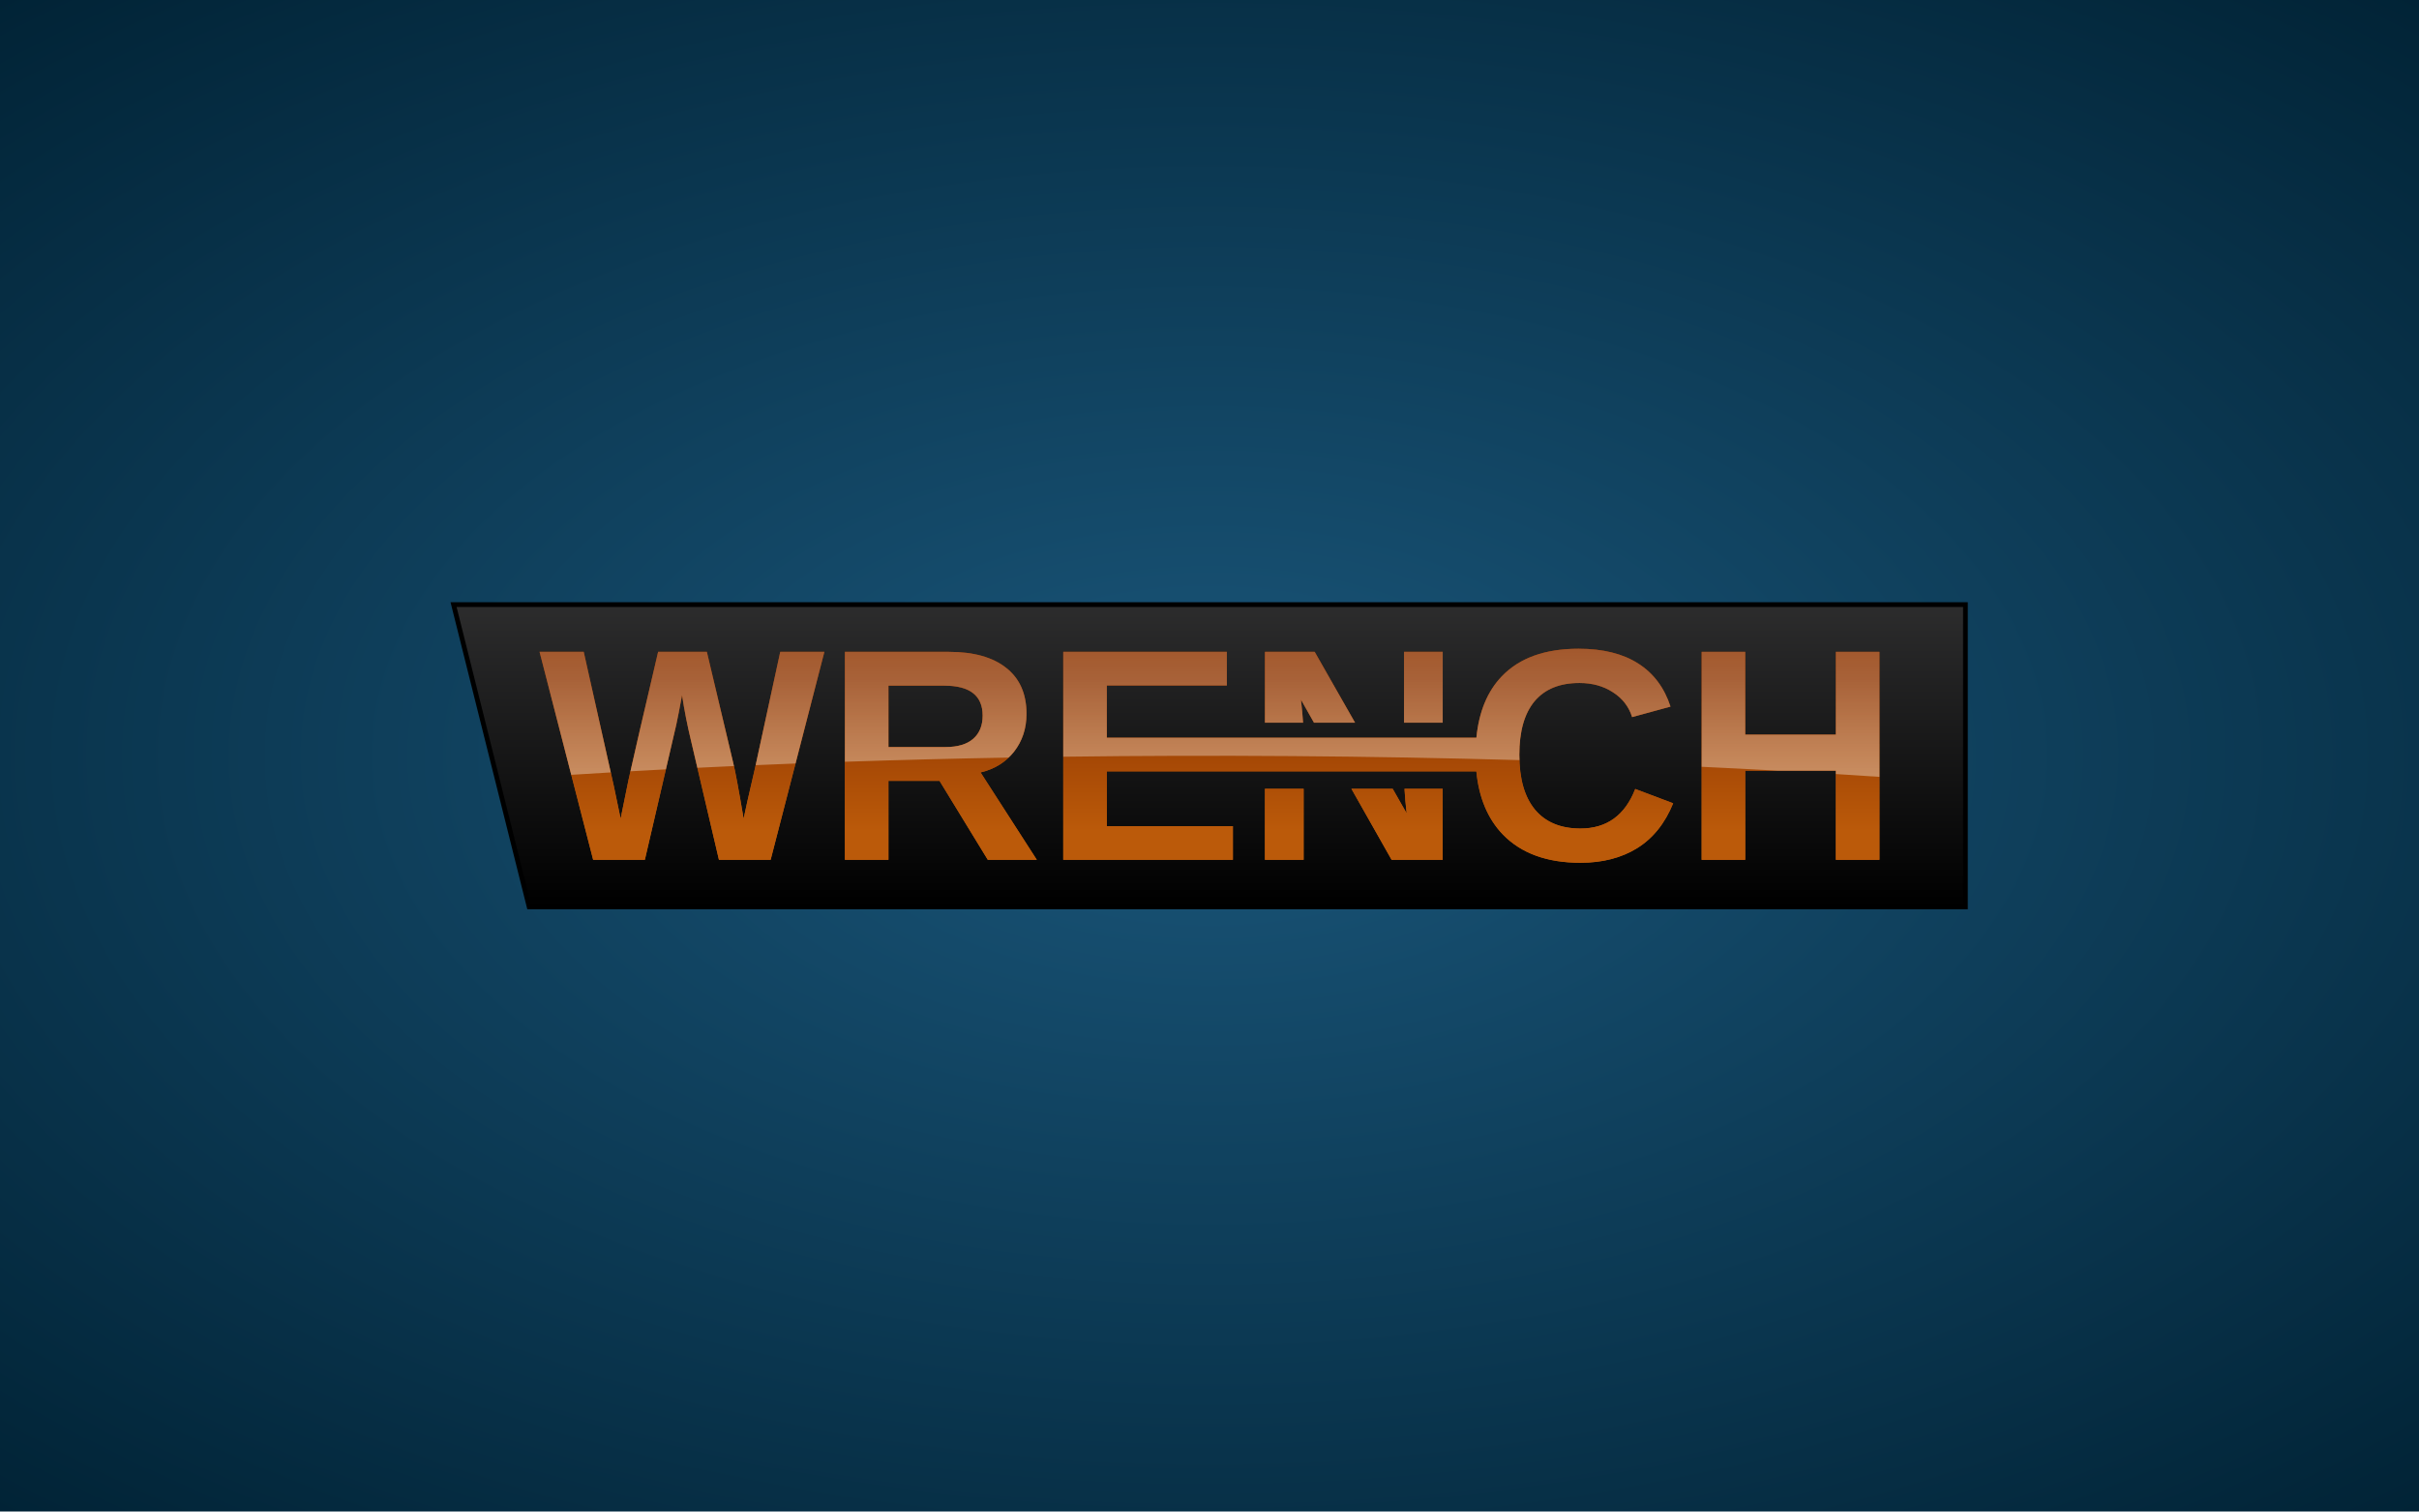
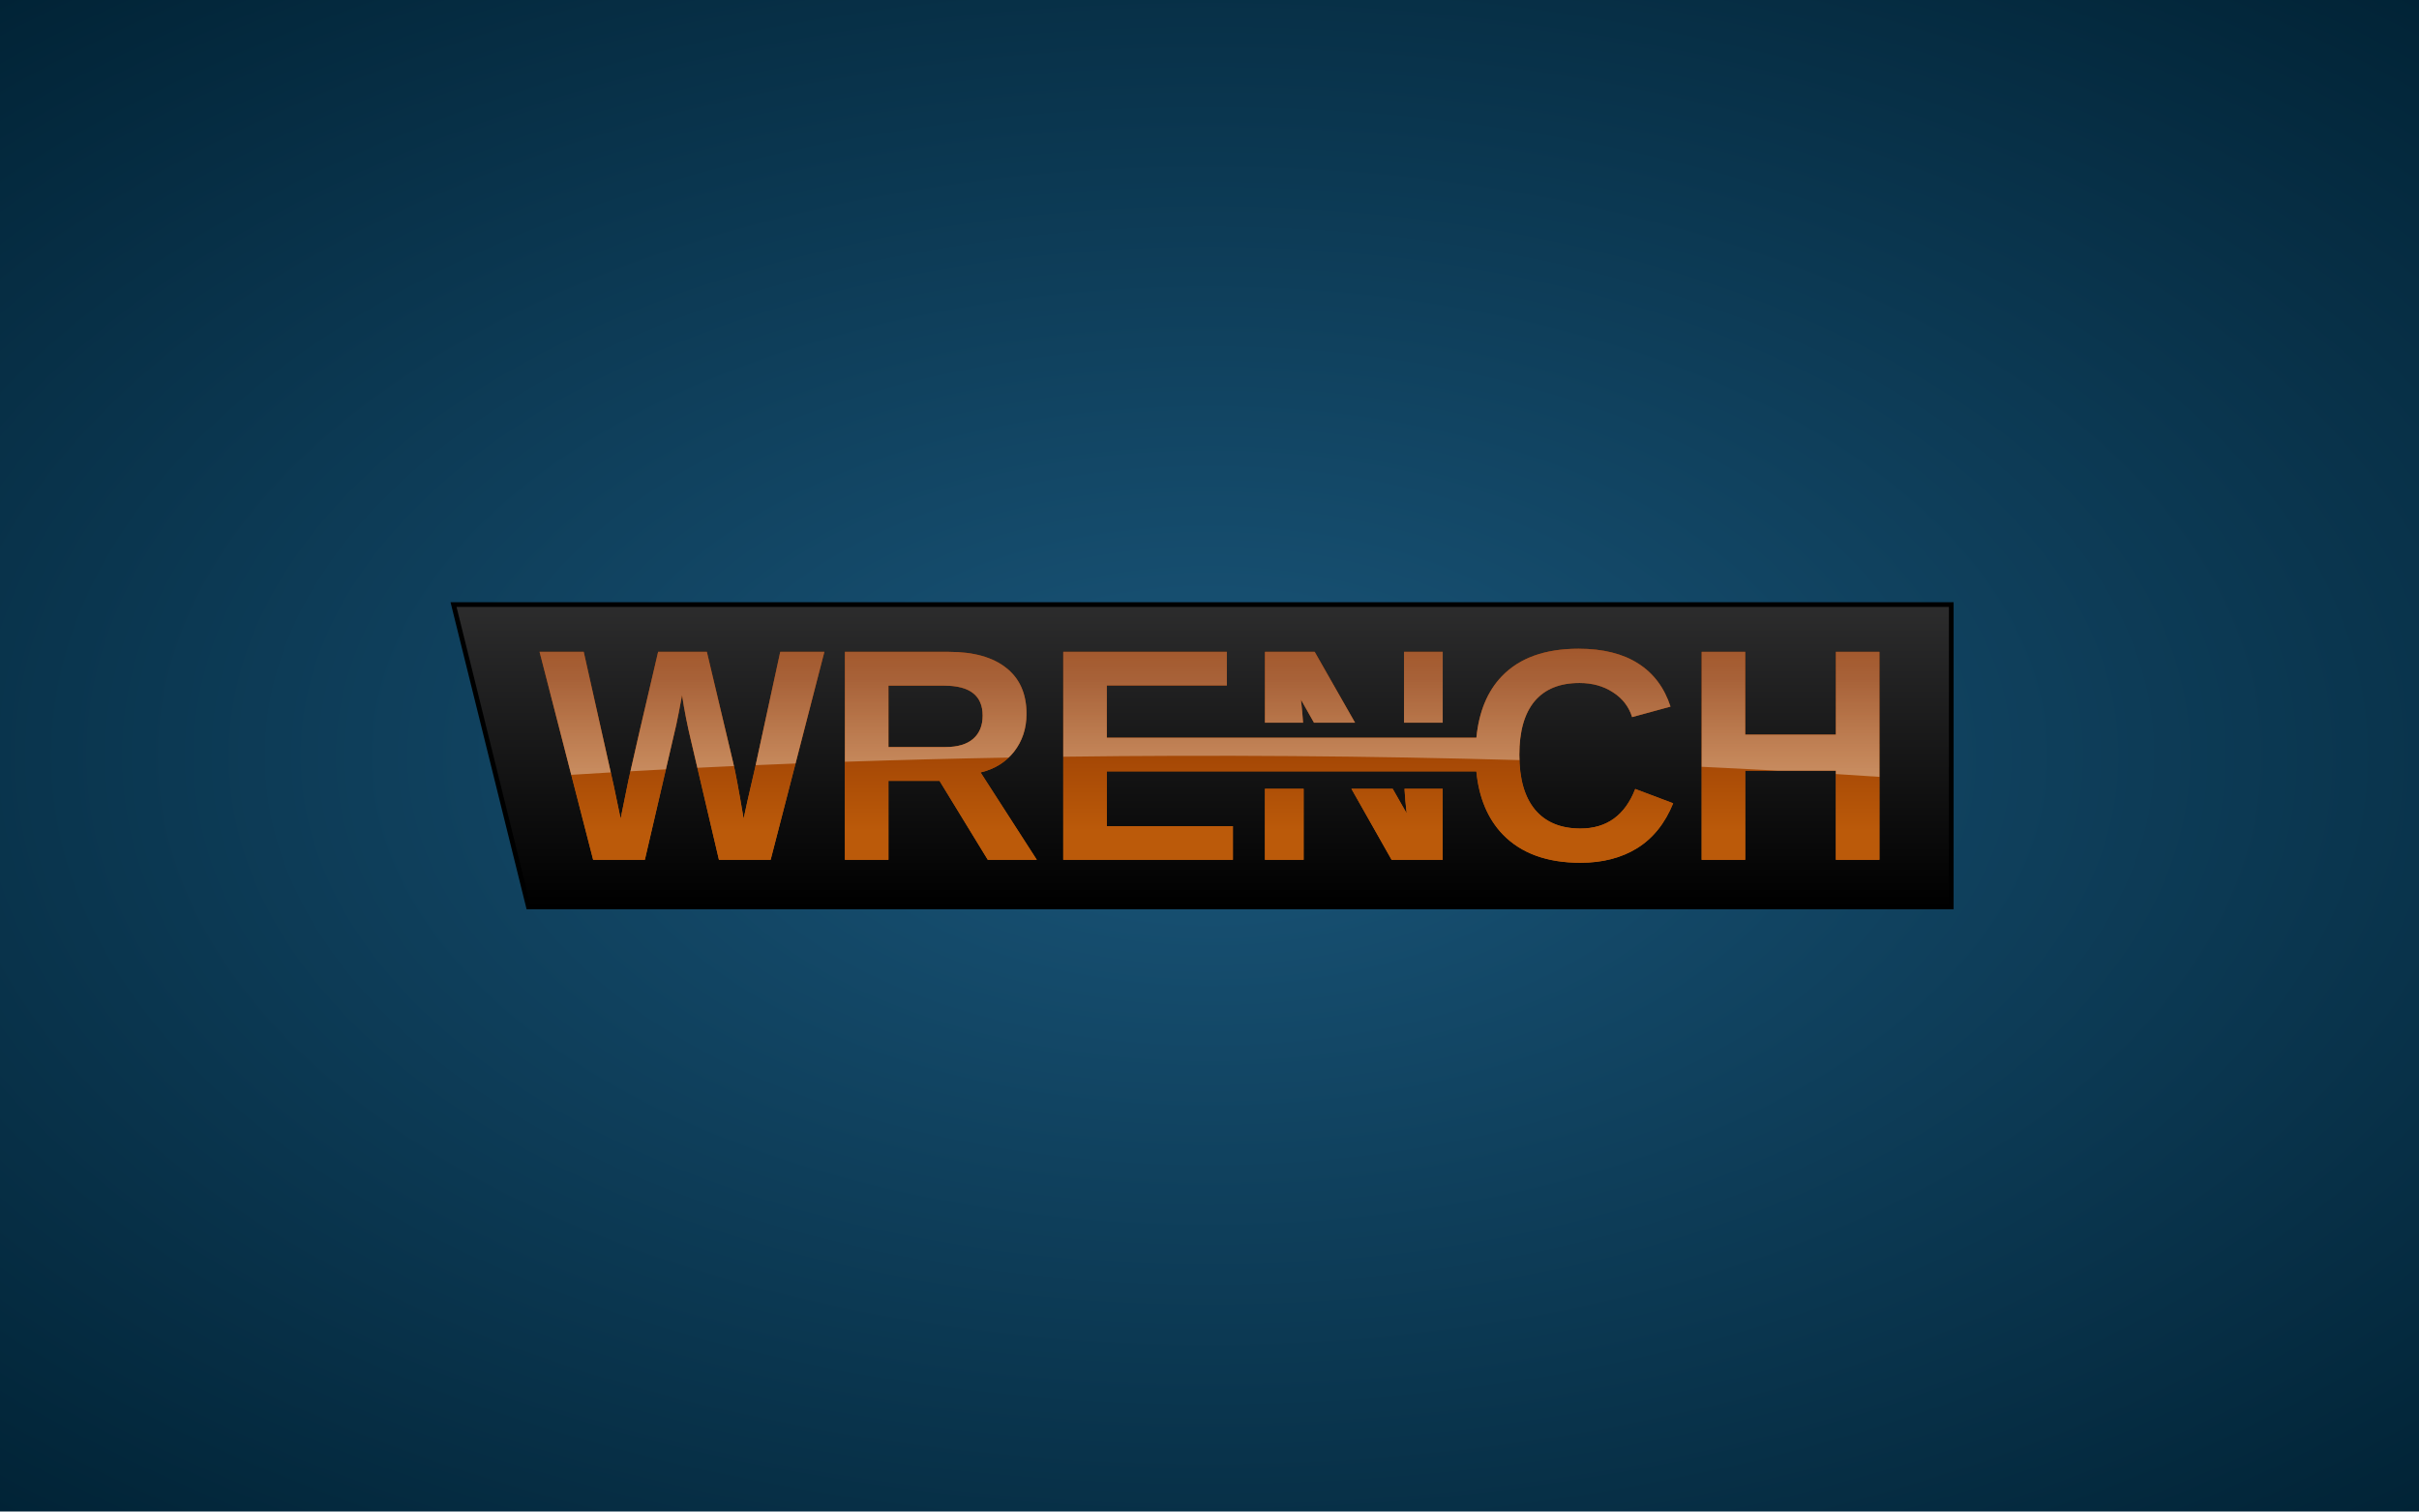
<svg xmlns="http://www.w3.org/2000/svg" xmlns:xlink="http://www.w3.org/1999/xlink" width="512" height="320" viewBox="0 0 135.467 84.667" version="1.1" id="svg8">
  <defs id="defs2">
    <linearGradient id="linearGradient1173">
      <stop style="stop-color:#000000;stop-opacity:1" offset="0" id="stop1169" />
      <stop style="stop-color:#858587;stop-opacity:1" offset="1" id="stop1171" />
    </linearGradient>
    <linearGradient id="linearGradient955">
      <stop style="stop-color:#ffffff;stop-opacity:1;" offset="0" id="stop951" />
      <stop style="stop-color:#ffffff;stop-opacity:0;" offset="1" id="stop953" />
    </linearGradient>
    <linearGradient id="linearGradient932">
      <stop style="stop-color:#bb5a0a;stop-opacity:1" offset="0" id="stop928" />
      <stop style="stop-color:#8f3500;stop-opacity:1" offset="1" id="stop930" />
    </linearGradient>
    <linearGradient id="background">
      <stop style="stop-color:#1a567a;stop-opacity:1" offset="0" id="stop873" />
      <stop style="stop-color:#002133;stop-opacity:1" offset="1" id="stop875" />
    </linearGradient>
    <radialGradient xlink:href="#background" id="radialGradient879" cx="67.733" cy="42.333" fx="67.733" fy="42.333" r="67.733" gradientTransform="matrix(1.5625,5.6274771e-8,-3.1513868e-8,0.875,-38.1,5.291662)" gradientUnits="userSpaceOnUse" />
-     <linearGradient xlink:href="#linearGradient1173" id="linearGradient1175" x1="67.733" y1="263.133" x2="67.733" y2="212.333" gradientUnits="userSpaceOnUse" />
+     <linearGradient xlink:href="#linearGradient1173" id="linearGradient1175" x1="67.733" y1="263.133" x2="67.733" y2="212.333" gradientUnits="userSpaceOnUse" gradientTransform="matrix(0.9906403,0,0,1.000073,0.236949,-0.01852174)" />
    <linearGradient xlink:href="#linearGradient955" id="linearGradient957-4" x1="67.733" y1="280.067" x2="67.733" y2="241.967" gradientUnits="userSpaceOnUse" gradientTransform="matrix(3.779528,0,0,3.779528,-4.7622009e-5,-802.5196)" />
    <linearGradient xlink:href="#linearGradient955" id="linearGradient957-4-3" x1="67.733" y1="313.933" x2="67.733" y2="212.333" gradientUnits="userSpaceOnUse" gradientTransform="translate(-2.4668754e-5,-71.96666)" />
    <linearGradient xlink:href="#linearGradient932" id="linearGradient1749" gradientUnits="userSpaceOnUse" x1="67.733" y1="258.9" x2="67.733" y2="250.433" />
    <linearGradient xlink:href="#linearGradient932" id="linearGradient1751" gradientUnits="userSpaceOnUse" x1="67.733" y1="258.9" x2="67.733" y2="250.433" />
    <linearGradient xlink:href="#linearGradient932" id="linearGradient1753" gradientUnits="userSpaceOnUse" x1="67.733" y1="258.9" x2="67.733" y2="250.433" gradientTransform="matrix(3.779528,0,0,3.779528,-3.1496063e-6,-802.5196)" />
    <linearGradient xlink:href="#linearGradient932" id="linearGradient1755" gradientUnits="userSpaceOnUse" gradientTransform="matrix(3.779528,0,0,3.779528,0,-802.5196)" x1="67.733" y1="258.9" x2="67.733" y2="250.433" />
    <linearGradient xlink:href="#linearGradient932" id="linearGradient1759" gradientUnits="userSpaceOnUse" x1="67.733" y1="258.9" x2="67.733" y2="250.433" />
    <linearGradient xlink:href="#linearGradient932" id="linearGradient1749-3" gradientUnits="userSpaceOnUse" x1="67.733" y1="258.9" x2="67.733" y2="250.433" />
    <linearGradient xlink:href="#linearGradient932" id="linearGradient1753-5" gradientUnits="userSpaceOnUse" x1="67.733" y1="258.9" x2="67.733" y2="250.433" gradientTransform="matrix(3.779528,0,0,3.779528,-3.1496063e-6,-802.5196)" />
    <linearGradient xlink:href="#linearGradient932" id="linearGradient2118" gradientUnits="userSpaceOnUse" x1="67.733" y1="258.9" x2="67.733" y2="250.433" />
    <linearGradient xlink:href="#linearGradient932" id="linearGradient2120" gradientUnits="userSpaceOnUse" x1="67.733" y1="258.9" x2="67.733" y2="250.433" />
    <linearGradient xlink:href="#linearGradient932" id="linearGradient2122" gradientUnits="userSpaceOnUse" gradientTransform="matrix(3.779528,0,0,3.779528,0,-802.5196)" x1="67.733" y1="258.9" x2="67.733" y2="250.433" />
  </defs>
  <g id="layer2" style="display:inline">
    <rect style="opacity:1;vector-effect:none;fill:url(#radialGradient879);fill-opacity:1;stroke:none;stroke-width:0.265px;stroke-linecap:butt;stroke-linejoin:miter;stroke-miterlimit:4;stroke-dasharray:none;stroke-dashoffset:0;stroke-opacity:1" id="rect871" width="135.467" height="84.667" x="0" y="6.6666666e-07" ry="6.2428438e-07" />
  </g>
  <g id="layer1" transform="translate(0,-212.3333)" style="display:inline">
    <g aria-label="WRENCH" style="font-style:normal;font-variant:normal;font-weight:normal;font-stretch:normal;font-size:16.933px;line-height:1.25;font-family:'Barlow Black';-inkscape-font-specification:'Barlow Black, ';font-variant-ligatures:normal;font-variant-position:normal;font-variant-caps:normal;font-variant-numeric:normal;font-variant-alternates:normal;font-feature-settings:normal;text-indent:0;text-align:center;text-decoration:none;text-decoration-line:none;text-decoration-style:solid;text-decoration-color:#000000;letter-spacing:0px;word-spacing:0px;text-transform:none;writing-mode:lr-tb;direction:ltr;text-orientation:mixed;dominant-baseline:auto;baseline-shift:baseline;text-anchor:middle;white-space:normal;shape-padding:0;opacity:1;vector-effect:none;fill:#000000;fill-opacity:1;stroke:none;stroke-width:0.265px;stroke-linecap:butt;stroke-linejoin:miter;stroke-miterlimit:4;stroke-dasharray:none;stroke-dashoffset:0;stroke-opacity:1" id="text819">
      <path d="m 43.156,260.496 h -2.894 l -1.579,-6.739 q -0.289,-1.191 -0.488,-2.489 -0.198,1.083 -0.322,1.654 -0.124,0.562 -1.761,7.574 h -2.894 l -3.001,-11.65 h 2.472 l 1.687,7.524 0.38,1.819 q 0.232,-1.149 0.446,-2.191 0.223,-1.05 1.654,-7.152 h 2.729 l 1.472,6.201 q 0.174,0.695 0.587,3.142 l 0.207,-0.959 0.438,-1.902 1.406,-6.482 h 2.472 z" style="font-style:normal;font-variant:normal;font-weight:bold;font-stretch:normal;font-size:16.933px;line-height:1.25;font-family:'Barlow Black';-inkscape-font-specification:'Barlow Black,  Bold';font-variant-ligatures:normal;font-variant-position:normal;font-variant-caps:normal;font-variant-numeric:normal;font-variant-alternates:normal;font-feature-settings:normal;text-indent:0;text-align:center;text-decoration:none;text-decoration-line:none;text-decoration-style:solid;text-decoration-color:#000000;letter-spacing:0px;word-spacing:0px;text-transform:none;writing-mode:lr-tb;direction:ltr;text-orientation:mixed;dominant-baseline:auto;text-anchor:middle;white-space:normal;shape-padding:0;vector-effect:none;fill:#000000;fill-opacity:1;stroke:none;stroke-width:0.265px;stroke-linecap:butt;stroke-linejoin:miter;stroke-miterlimit:4;stroke-dasharray:none;stroke-dashoffset:0;stroke-opacity:1" id="path913" />
      <path d="m 55.319,260.496 -2.704,-4.423 h -2.861 v 4.423 H 47.315 v -11.65 h 5.821 q 2.084,0 3.216,0.901 1.133,0.893 1.133,2.571 0,1.224 -0.695,2.117 -0.695,0.885 -1.877,1.166 l 3.15,4.895 z m -0.289,-8.078 q 0,-1.678 -2.15,-1.678 h -3.125 v 3.44 h 3.192 q 1.025,0 1.554,-0.463 0.529,-0.463 0.529,-1.298 z" style="font-style:normal;font-variant:normal;font-weight:bold;font-stretch:normal;font-size:16.933px;line-height:1.25;font-family:'Barlow Black';-inkscape-font-specification:'Barlow Black,  Bold';font-variant-ligatures:normal;font-variant-position:normal;font-variant-caps:normal;font-variant-numeric:normal;font-variant-alternates:normal;font-feature-settings:normal;text-indent:0;text-align:center;text-decoration:none;text-decoration-line:none;text-decoration-style:solid;text-decoration-color:#000000;letter-spacing:0px;word-spacing:0px;text-transform:none;writing-mode:lr-tb;direction:ltr;text-orientation:mixed;dominant-baseline:auto;text-anchor:middle;white-space:normal;shape-padding:0;vector-effect:none;fill:#000000;fill-opacity:1;stroke:none;stroke-width:0.265px;stroke-linecap:butt;stroke-linejoin:miter;stroke-miterlimit:4;stroke-dasharray:none;stroke-dashoffset:0;stroke-opacity:1" id="path915" />
      <path d="m 59.544,260.496 v -11.65 h 9.161 v 1.885 h -6.722 v 2.927 h 6.218 v 1.885 h -6.218 v 3.068 h 7.061 v 1.885 z" style="font-style:normal;font-variant:normal;font-weight:bold;font-stretch:normal;font-size:16.933px;line-height:1.25;font-family:'Barlow Black';-inkscape-font-specification:'Barlow Black,  Bold';font-variant-ligatures:normal;font-variant-position:normal;font-variant-caps:normal;font-variant-numeric:normal;font-variant-alternates:normal;font-feature-settings:normal;text-indent:0;text-align:center;text-decoration:none;text-decoration-line:none;text-decoration-style:solid;text-decoration-color:#000000;letter-spacing:0px;word-spacing:0px;text-transform:none;writing-mode:lr-tb;direction:ltr;text-orientation:mixed;dominant-baseline:auto;text-anchor:middle;white-space:normal;shape-padding:0;vector-effect:none;fill:#000000;fill-opacity:1;stroke:none;stroke-width:0.265px;stroke-linecap:butt;stroke-linejoin:miter;stroke-miterlimit:4;stroke-dasharray:none;stroke-dashoffset:0;stroke-opacity:1" id="path917" />
      <path d="m 77.932,260.496 -5.077,-8.971 q 0.149,1.306 0.149,2.1 v 6.871 H 70.838 v -11.65 h 2.786 l 5.151,9.045 q -0.149,-1.249 -0.149,-2.274 v -6.772 h 2.166 v 11.65 z" style="font-style:normal;font-variant:normal;font-weight:bold;font-stretch:normal;font-size:16.933px;line-height:1.25;font-family:'Barlow Black';-inkscape-font-specification:'Barlow Black,  Bold';font-variant-ligatures:normal;font-variant-position:normal;font-variant-caps:normal;font-variant-numeric:normal;font-variant-alternates:normal;font-feature-settings:normal;text-indent:0;text-align:center;text-decoration:none;text-decoration-line:none;text-decoration-style:solid;text-decoration-color:#000000;letter-spacing:0px;word-spacing:0px;text-transform:none;writing-mode:lr-tb;direction:ltr;text-orientation:mixed;dominant-baseline:auto;text-anchor:middle;white-space:normal;shape-padding:0;vector-effect:none;fill:#000000;fill-opacity:1;stroke:none;stroke-width:0.265px;stroke-linecap:butt;stroke-linejoin:miter;stroke-miterlimit:4;stroke-dasharray:none;stroke-dashoffset:0;stroke-opacity:1" id="path919" />
      <path d="m 88.507,258.743 q 2.208,0 3.068,-2.216 l 2.125,0.802 q -0.686,1.687 -2.017,2.514 -1.323,0.819 -3.175,0.819 -2.811,0 -4.349,-1.587 -1.53,-1.596 -1.53,-4.457 0,-2.869 1.48,-4.407 1.48,-1.538 4.291,-1.538 2.051,0 3.34,0.827 1.29,0.819 1.811,2.414 l -2.15,0.587 q -0.273,-0.876 -1.075,-1.389 -0.794,-0.521 -1.877,-0.521 -1.654,0 -2.514,1.025 -0.852,1.025 -0.852,3.001 0,2.009 0.876,3.068 0.885,1.058 2.547,1.058 z" style="font-style:normal;font-variant:normal;font-weight:bold;font-stretch:normal;font-size:16.933px;line-height:1.25;font-family:'Barlow Black';-inkscape-font-specification:'Barlow Black,  Bold';font-variant-ligatures:normal;font-variant-position:normal;font-variant-caps:normal;font-variant-numeric:normal;font-variant-alternates:normal;font-feature-settings:normal;text-indent:0;text-align:center;text-decoration:none;text-decoration-line:none;text-decoration-style:solid;text-decoration-color:#000000;letter-spacing:0px;word-spacing:0px;text-transform:none;writing-mode:lr-tb;direction:ltr;text-orientation:mixed;dominant-baseline:auto;text-anchor:middle;white-space:normal;shape-padding:0;vector-effect:none;fill:#000000;fill-opacity:1;stroke:none;stroke-width:0.265px;stroke-linecap:butt;stroke-linejoin:miter;stroke-miterlimit:4;stroke-dasharray:none;stroke-dashoffset:0;stroke-opacity:1" id="path921" />
      <path d="m 102.811,260.496 v -4.994 h -5.077 v 4.994 H 95.295 v -11.65 h 2.439 v 4.638 h 5.077 v -4.638 h 2.439 v 11.65 z" style="font-style:normal;font-variant:normal;font-weight:bold;font-stretch:normal;font-size:16.933px;line-height:1.25;font-family:'Barlow Black';-inkscape-font-specification:'Barlow Black,  Bold';font-variant-ligatures:normal;font-variant-position:normal;font-variant-caps:normal;font-variant-numeric:normal;font-variant-alternates:normal;font-feature-settings:normal;text-indent:0;text-align:center;text-decoration:none;text-decoration-line:none;text-decoration-style:solid;text-decoration-color:#000000;letter-spacing:0px;word-spacing:0px;text-transform:none;writing-mode:lr-tb;direction:ltr;text-orientation:mixed;dominant-baseline:auto;text-anchor:middle;white-space:normal;shape-padding:0;vector-effect:none;fill:#000000;fill-opacity:1;stroke:none;stroke-width:0.265px;stroke-linecap:butt;stroke-linejoin:miter;stroke-miterlimit:4;stroke-dasharray:none;stroke-dashoffset:0;stroke-opacity:1" id="path923" />
    </g>
-     <path style="fill:url(#linearGradient1175);fill-opacity:1;fill-rule:evenodd;stroke:#000000;stroke-width:0.265px;stroke-linecap:butt;stroke-linejoin:miter;stroke-opacity:1" d="m 25.4,246.2 4.233,16.933 h 80.433 v -16.933 z" id="path926" />
+     <path style="fill:url(#linearGradient1175);fill-opacity:1;fill-rule:evenodd;stroke:#000000;stroke-width:0.263px;stroke-linecap:butt;stroke-linejoin:miter;stroke-opacity:1" d="m 25.399,246.199 4.194,16.935 h 79.68 v -16.935 z" id="path926" />
  </g>
  <g id="layer3" style="display:inline">
    <g transform="translate(-8.3333334e-7,-212.3333)" style="display:inline" id="g1262-8">
      <path d="m 43.156,260.496 h -2.894 l -1.579,-6.739 q -0.289,-1.191 -0.488,-2.489 -0.198,1.083 -0.322,1.654 -0.124,0.562 -1.761,7.574 h -2.894 l -3.001,-11.65 h 2.472 l 1.687,7.524 0.38,1.819 q 0.232,-1.149 0.446,-2.191 0.223,-1.05 1.654,-7.152 h 2.729 l 1.472,6.201 q 0.174,0.695 0.587,3.142 l 0.207,-0.959 0.438,-1.902 1.406,-6.482 h 2.472 z" style="font-style:normal;font-variant:normal;font-weight:bold;font-stretch:normal;font-size:16.933px;line-height:1.25;font-family:'Barlow Black';-inkscape-font-specification:'Barlow Black, Bold';font-variant-ligatures:normal;font-variant-position:normal;font-variant-caps:normal;font-variant-numeric:normal;font-variant-alternates:normal;font-feature-settings:normal;text-indent:0;text-align:center;text-decoration:none;text-decoration-line:none;text-decoration-style:solid;text-decoration-color:#000000;letter-spacing:0px;word-spacing:0px;text-transform:none;writing-mode:lr-tb;direction:ltr;text-orientation:mixed;dominant-baseline:auto;baseline-shift:baseline;text-anchor:middle;white-space:normal;shape-padding:0;vector-effect:none;fill:url(#linearGradient1749);fill-opacity:1;stroke:none;stroke-width:0.265px;stroke-linecap:butt;stroke-linejoin:miter;stroke-miterlimit:4;stroke-dasharray:none;stroke-dashoffset:0;stroke-opacity:1" id="path1217-7" />
      <path d="m 55.319,260.496 -2.704,-4.423 h -2.861 v 4.423 H 47.315 v -11.65 h 5.821 q 2.084,0 3.216,0.901 1.133,0.893 1.133,2.571 0,1.224 -0.695,2.117 -0.695,0.885 -1.877,1.166 l 3.15,4.895 z m -0.289,-8.078 q 0,-1.678 -2.15,-1.678 h -3.125 v 3.44 h 3.192 q 1.025,0 1.554,-0.463 0.529,-0.463 0.529,-1.298 z" style="font-style:normal;font-variant:normal;font-weight:bold;font-stretch:normal;font-size:16.933px;line-height:1.25;font-family:'Barlow Black';-inkscape-font-specification:'Barlow Black, Bold';font-variant-ligatures:normal;font-variant-position:normal;font-variant-caps:normal;font-variant-numeric:normal;font-variant-alternates:normal;font-feature-settings:normal;text-indent:0;text-align:center;text-decoration:none;text-decoration-line:none;text-decoration-style:solid;text-decoration-color:#000000;letter-spacing:0px;word-spacing:0px;text-transform:none;writing-mode:lr-tb;direction:ltr;text-orientation:mixed;dominant-baseline:auto;baseline-shift:baseline;text-anchor:middle;white-space:normal;shape-padding:0;vector-effect:none;fill:url(#linearGradient1751);fill-opacity:1;stroke:none;stroke-width:0.265px;stroke-linecap:butt;stroke-linejoin:miter;stroke-miterlimit:4;stroke-dasharray:none;stroke-dashoffset:0;stroke-opacity:1" id="path1219-6" />
      <path style="font-style:normal;font-variant:normal;font-weight:bold;font-stretch:normal;font-size:16.933px;line-height:1.25;font-family:'Barlow Black';-inkscape-font-specification:'Barlow Black, Bold';font-variant-ligatures:normal;font-variant-position:normal;font-variant-caps:normal;font-variant-numeric:normal;font-variant-alternates:normal;font-feature-settings:normal;text-indent:0;text-align:center;text-decoration:none;text-decoration-line:none;text-decoration-style:solid;text-decoration-color:#000000;letter-spacing:0px;word-spacing:0px;text-transform:none;writing-mode:lr-tb;direction:ltr;text-orientation:mixed;dominant-baseline:auto;baseline-shift:baseline;text-anchor:middle;white-space:normal;shape-padding:0;vector-effect:none;fill:url(#linearGradient1753);fill-opacity:1;stroke:none;stroke-width:1px;stroke-linecap:butt;stroke-linejoin:miter;stroke-miterlimit:4;stroke-dasharray:none;stroke-dashoffset:0;stroke-opacity:1" d="m 334.109,137.344 c -7.083,0 -12.49,1.938 -16.219,5.812 -3.076,3.196 -4.862,7.553 -5.4,13.031 H 234.266 V 145.125 h 25.406 V 138 h -34.625 v 44.031 h 35.906 v -7.125 h -26.688 V 163.312 h 78.217 c 0.541,5.543 2.393,10.002 5.596,13.344 3.875,4 9.354,6 16.438,6 4.667,0 8.667,-1.031 12,-3.094 3.354,-2.083 5.896,-5.25 7.625,-9.5 l -8.031,-3.031 c -2.167,5.583 -6.031,8.375 -11.594,8.375 -4.187,0 -7.396,-1.333 -9.625,-4 -2.208,-2.667 -3.312,-6.531 -3.312,-11.594 0,-4.979 1.073,-8.76 3.219,-11.344 2.167,-2.583 5.333,-3.875 9.5,-3.875 2.729,0 5.094,0.656 7.094,1.969 2.021,1.292 3.375,3.042 4.062,5.25 l 8.125,-2.219 c -1.312,-4.021 -3.594,-7.062 -6.844,-9.125 -3.25,-2.083 -7.458,-3.125 -12.625,-3.125 z" transform="matrix(0.2645833,0,0,0.2645833,8.3333334e-7,212.3333)" id="path1221-3" />
      <path id="path1223-5" transform="matrix(0.2645833,0,0,0.2645833,0,212.3333)" d="m 267.734,138 v 15 h 8.07 c -0.093,-1.432 -0.237,-3.043 -0.445,-4.875 l 2.758,4.875 h 8.691 l -8.543,-15 z m 29.438,0 v 15 h 8.188 v -15 z m -29.438,29 v 15.031 h 8.188 V 167 Z m 18.307,0 8.506,15.031 h 10.812 V 167 h -8.082 c 0.091,1.638 0.239,3.359 0.457,5.188 L 294.779,167 Z" style="font-style:normal;font-variant:normal;font-weight:bold;font-stretch:normal;font-size:16.933px;line-height:1.25;font-family:'Barlow Black';-inkscape-font-specification:'Barlow Black, Bold';font-variant-ligatures:normal;font-variant-position:normal;font-variant-caps:normal;font-variant-numeric:normal;font-variant-alternates:normal;font-feature-settings:normal;text-indent:0;text-align:center;text-decoration:none;text-decoration-line:none;text-decoration-style:solid;text-decoration-color:#000000;letter-spacing:0px;word-spacing:0px;text-transform:none;writing-mode:lr-tb;direction:ltr;text-orientation:mixed;dominant-baseline:auto;baseline-shift:baseline;text-anchor:middle;white-space:normal;shape-padding:0;vector-effect:none;fill:url(#linearGradient1755);fill-opacity:1;stroke:none;stroke-width:1px;stroke-linecap:butt;stroke-linejoin:miter;stroke-miterlimit:4;stroke-dasharray:none;stroke-dashoffset:0;stroke-opacity:1" />
      <path d="m 102.811,260.496 v -4.994 h -5.077 v 4.994 H 95.295 v -11.65 h 2.439 v 4.638 h 5.077 v -4.638 h 2.439 v 11.65 z" style="font-style:normal;font-variant:normal;font-weight:bold;font-stretch:normal;font-size:16.933px;line-height:1.25;font-family:'Barlow Black';-inkscape-font-specification:'Barlow Black, Bold';font-variant-ligatures:normal;font-variant-position:normal;font-variant-caps:normal;font-variant-numeric:normal;font-variant-alternates:normal;font-feature-settings:normal;text-indent:0;text-align:center;text-decoration:none;text-decoration-line:none;text-decoration-style:solid;text-decoration-color:#000000;letter-spacing:0px;word-spacing:0px;text-transform:none;writing-mode:lr-tb;direction:ltr;text-orientation:mixed;dominant-baseline:auto;baseline-shift:baseline;text-anchor:middle;white-space:normal;shape-padding:0;vector-effect:none;fill:url(#linearGradient1759);fill-opacity:1;stroke:none;stroke-width:0.265px;stroke-linecap:butt;stroke-linejoin:miter;stroke-miterlimit:4;stroke-dasharray:none;stroke-dashoffset:0;stroke-opacity:1" id="path1227-8" />
    </g>
    <g transform="translate(-8.3333334e-7,-212.3333)" style="display:inline" id="g1262-8-6">
      <path d="m 43.156,260.496 h -2.894 l -1.579,-6.739 q -0.289,-1.191 -0.488,-2.489 -0.198,1.083 -0.322,1.654 -0.124,0.562 -1.761,7.574 h -2.894 l -3.001,-11.65 h 2.472 l 1.687,7.524 0.38,1.819 q 0.232,-1.149 0.446,-2.191 0.223,-1.05 1.654,-7.152 h 2.729 l 1.472,6.201 q 0.174,0.695 0.587,3.142 l 0.207,-0.959 0.438,-1.902 1.406,-6.482 h 2.472 z" style="font-style:normal;font-variant:normal;font-weight:bold;font-stretch:normal;font-size:16.933px;line-height:1.25;font-family:'Barlow Black';-inkscape-font-specification:'Barlow Black, Bold';font-variant-ligatures:normal;font-variant-position:normal;font-variant-caps:normal;font-variant-numeric:normal;font-variant-alternates:normal;font-feature-settings:normal;text-indent:0;text-align:center;text-decoration:none;text-decoration-line:none;text-decoration-style:solid;text-decoration-color:#000000;letter-spacing:0px;word-spacing:0px;text-transform:none;writing-mode:lr-tb;direction:ltr;text-orientation:mixed;dominant-baseline:auto;baseline-shift:baseline;text-anchor:middle;white-space:normal;shape-padding:0;vector-effect:none;fill:url(#linearGradient2118);fill-opacity:1;stroke:none;stroke-width:0.265px;stroke-linecap:butt;stroke-linejoin:miter;stroke-miterlimit:4;stroke-dasharray:none;stroke-dashoffset:0;stroke-opacity:1" id="path1217-7-5" />
      <path d="m 55.319,260.496 -2.704,-4.423 h -2.861 v 4.423 H 47.315 v -11.65 h 5.821 q 2.084,0 3.216,0.901 1.133,0.893 1.133,2.571 0,1.224 -0.695,2.117 -0.695,0.885 -1.877,1.166 l 3.15,4.895 z m -0.289,-8.078 q 0,-1.678 -2.15,-1.678 h -3.125 v 3.44 h 3.192 q 1.025,0 1.554,-0.463 0.529,-0.463 0.529,-1.298 z" style="font-style:normal;font-variant:normal;font-weight:bold;font-stretch:normal;font-size:16.933px;line-height:1.25;font-family:'Barlow Black';-inkscape-font-specification:'Barlow Black, Bold';font-variant-ligatures:normal;font-variant-position:normal;font-variant-caps:normal;font-variant-numeric:normal;font-variant-alternates:normal;font-feature-settings:normal;text-indent:0;text-align:center;text-decoration:none;text-decoration-line:none;text-decoration-style:solid;text-decoration-color:#000000;letter-spacing:0px;word-spacing:0px;text-transform:none;writing-mode:lr-tb;direction:ltr;text-orientation:mixed;dominant-baseline:auto;baseline-shift:baseline;text-anchor:middle;white-space:normal;shape-padding:0;vector-effect:none;fill:url(#linearGradient2120);fill-opacity:1;stroke:none;stroke-width:0.265px;stroke-linecap:butt;stroke-linejoin:miter;stroke-miterlimit:4;stroke-dasharray:none;stroke-dashoffset:0;stroke-opacity:1" id="path1219-6-0" />
      <path style="font-style:normal;font-variant:normal;font-weight:bold;font-stretch:normal;font-size:16.933px;line-height:1.25;font-family:'Barlow Black';-inkscape-font-specification:'Barlow Black, Bold';font-variant-ligatures:normal;font-variant-position:normal;font-variant-caps:normal;font-variant-numeric:normal;font-variant-alternates:normal;font-feature-settings:normal;text-indent:0;text-align:center;text-decoration:none;text-decoration-line:none;text-decoration-style:solid;text-decoration-color:#000000;letter-spacing:0px;word-spacing:0px;text-transform:none;writing-mode:lr-tb;direction:ltr;text-orientation:mixed;dominant-baseline:auto;baseline-shift:baseline;text-anchor:middle;white-space:normal;shape-padding:0;vector-effect:none;fill:url(#linearGradient1753-5);fill-opacity:1;stroke:none;stroke-width:1px;stroke-linecap:butt;stroke-linejoin:miter;stroke-miterlimit:4;stroke-dasharray:none;stroke-dashoffset:0;stroke-opacity:1" d="m 334.109,137.344 c -7.083,0 -12.49,1.938 -16.219,5.812 -3.076,3.196 -4.862,7.553 -5.4,13.031 H 234.266 V 145.125 h 25.406 V 138 h -34.625 v 44.031 h 35.906 v -7.125 h -26.688 V 163.312 h 78.217 c 0.541,5.543 2.393,10.002 5.596,13.344 3.875,4 9.354,6 16.438,6 4.667,0 8.667,-1.031 12,-3.094 3.354,-2.083 5.896,-5.25 7.625,-9.5 l -8.031,-3.031 c -2.167,5.583 -6.031,8.375 -11.594,8.375 -4.187,0 -7.396,-1.333 -9.625,-4 -2.208,-2.667 -3.312,-6.531 -3.312,-11.594 0,-4.979 1.073,-8.76 3.219,-11.344 2.167,-2.583 5.333,-3.875 9.5,-3.875 2.729,0 5.094,0.656 7.094,1.969 2.021,1.292 3.375,3.042 4.062,5.25 l 8.125,-2.219 c -1.312,-4.021 -3.594,-7.062 -6.844,-9.125 -3.25,-2.083 -7.458,-3.125 -12.625,-3.125 z" transform="matrix(0.2645833,0,0,0.2645833,8.3333334e-7,212.3333)" id="path1221-3-8" />
      <path id="path1223-5-1" transform="matrix(0.2645833,0,0,0.2645833,0,212.3333)" d="m 267.734,138 v 15 h 8.07 c -0.093,-1.432 -0.237,-3.043 -0.445,-4.875 l 2.758,4.875 h 8.691 l -8.543,-15 z m 29.438,0 v 15 h 8.188 v -15 z m -29.438,29 v 15.031 h 8.188 V 167 Z m 18.307,0 8.506,15.031 h 10.812 V 167 h -8.082 c 0.091,1.638 0.239,3.359 0.457,5.188 L 294.779,167 Z" style="font-style:normal;font-variant:normal;font-weight:bold;font-stretch:normal;font-size:16.933px;line-height:1.25;font-family:'Barlow Black';-inkscape-font-specification:'Barlow Black, Bold';font-variant-ligatures:normal;font-variant-position:normal;font-variant-caps:normal;font-variant-numeric:normal;font-variant-alternates:normal;font-feature-settings:normal;text-indent:0;text-align:center;text-decoration:none;text-decoration-line:none;text-decoration-style:solid;text-decoration-color:#000000;letter-spacing:0px;word-spacing:0px;text-transform:none;writing-mode:lr-tb;direction:ltr;text-orientation:mixed;dominant-baseline:auto;baseline-shift:baseline;text-anchor:middle;white-space:normal;shape-padding:0;vector-effect:none;fill:url(#linearGradient2122);fill-opacity:1;stroke:none;stroke-width:1px;stroke-linecap:butt;stroke-linejoin:miter;stroke-miterlimit:4;stroke-dasharray:none;stroke-dashoffset:0;stroke-opacity:1" />
      <path d="m 102.811,260.496 v -4.994 h -5.077 v 4.994 H 95.295 v -11.65 h 2.439 v 4.638 h 5.077 v -4.638 h 2.439 v 11.65 z" style="font-style:normal;font-variant:normal;font-weight:bold;font-stretch:normal;font-size:16.933px;line-height:1.25;font-family:'Barlow Black';-inkscape-font-specification:'Barlow Black, Bold';font-variant-ligatures:normal;font-variant-position:normal;font-variant-caps:normal;font-variant-numeric:normal;font-variant-alternates:normal;font-feature-settings:normal;text-indent:0;text-align:center;text-decoration:none;text-decoration-line:none;text-decoration-style:solid;text-decoration-color:#000000;letter-spacing:0px;word-spacing:0px;text-transform:none;writing-mode:lr-tb;direction:ltr;text-orientation:mixed;dominant-baseline:auto;baseline-shift:baseline;text-anchor:middle;white-space:normal;shape-padding:0;vector-effect:none;fill:url(#linearGradient1749-3);fill-opacity:1;stroke:none;stroke-width:0.265px;stroke-linecap:butt;stroke-linejoin:miter;stroke-miterlimit:4;stroke-dasharray:none;stroke-dashoffset:0;stroke-opacity:1" id="path1227-8-2" />
    </g>
  </g>
  <g transform="translate(0,-212.3333)" id="g885" style="display:inline">
    <path style="display:inline;opacity:1;vector-effect:none;fill:url(#linearGradient957-4);fill-opacity:1;fill-rule:evenodd;stroke:none;stroke-width:1px;stroke-linecap:butt;stroke-linejoin:miter;stroke-miterlimit:4;stroke-dasharray:none;stroke-dashoffset:0;stroke-opacity:1" d="m 334.109,137.344 c -7.083,0 -12.49,1.938 -16.219,5.812 -3.076,3.196 -4.862,7.553 -5.4,13.031 H 234.266 V 145.125 h 25.406 V 138 h -34.625 v 22.203 c 32.212,-0.418 64.828,-0.173 96.562,0.717 -0.013,-0.367 -0.031,-0.727 -0.031,-1.107 0,-4.979 1.073,-8.76 3.219,-11.344 2.167,-2.583 5.333,-3.875 9.5,-3.875 2.729,0 5.094,0.656 7.094,1.969 2.021,1.292 3.375,3.042 4.062,5.25 l 8.125,-2.219 c -1.312,-4.021 -3.594,-7.062 -6.844,-9.125 -3.25,-2.083 -7.458,-3.125 -12.625,-3.125 z M 114.203,138 l 6.707,26.035 c 2.77,-0.175 5.557,-0.344 8.359,-0.508 L 123.547,138 Z m 25.094,0 c -3.245,13.843 -5.076,21.765 -5.855,25.289 2.492,-0.14 4.982,-0.279 7.496,-0.41 0.521,-2.248 2.1,-9.004 2.203,-9.473 0.312,-1.438 0.719,-3.521 1.219,-6.25 0.5,3.271 1.115,6.406 1.844,9.406 l 1.402,5.986 c 2.571,-0.125 5.141,-0.25 7.732,-0.365 -0.054,-0.241 -0.119,-0.557 -0.166,-0.746 L 149.609,138 Z m 25.844,0 -5.201,23.988 c 2.808,-0.119 5.609,-0.239 8.438,-0.348 L 174.484,138 Z m 13.688,0 v 23.27 c 11.437,-0.381 23.007,-0.676 34.66,-0.885 0.407,-0.391 0.796,-0.806 1.152,-1.26 1.75,-2.25 2.625,-4.917 2.625,-8 0,-4.229 -1.427,-7.469 -4.281,-9.719 C 210.13,139.135 206.078,138 200.828,138 Z m 88.906,0 v 15 h 8.07 c -0.093,-1.432 -0.237,-3.043 -0.445,-4.875 l 2.758,4.875 h 8.691 l -8.543,-15 z m 29.438,0 v 15 h 8.188 v -15 z m 63,0 v 24.338 c 5.406,0.251 10.753,0.527 16.062,0.818 h 12.344 v 0.715 c 3.099,0.191 6.162,0.394 9.219,0.6 V 138 h -9.219 v 17.531 h -19.188 V 138 Z m -172.125,7.156 h 11.812 c 5.417,0 8.125,2.115 8.125,6.344 0,2.104 -0.667,3.74 -2,4.906 -1.333,1.167 -3.292,1.75 -5.875,1.75 h -12.062 z" transform="matrix(0.2645833,0,0,0.2645833,0,212.3333)" id="path949-5" />
    <path style="display:inline;opacity:1;vector-effect:none;fill:url(#linearGradient957-4-3);fill-opacity:1;fill-rule:evenodd;stroke:none;stroke-width:0.265px;stroke-linecap:butt;stroke-linejoin:miter;stroke-miterlimit:4;stroke-dasharray:none;stroke-dashoffset:0;stroke-opacity:1" d="m -16.933,195.4 c 0,-16.933 169.333,-16.933 169.333,0 l -16.933,-38.1 H -16.933 Z" id="path949-5-5" />
    <g style="display:inline" id="g1262-8-2" />
  </g>
</svg>
